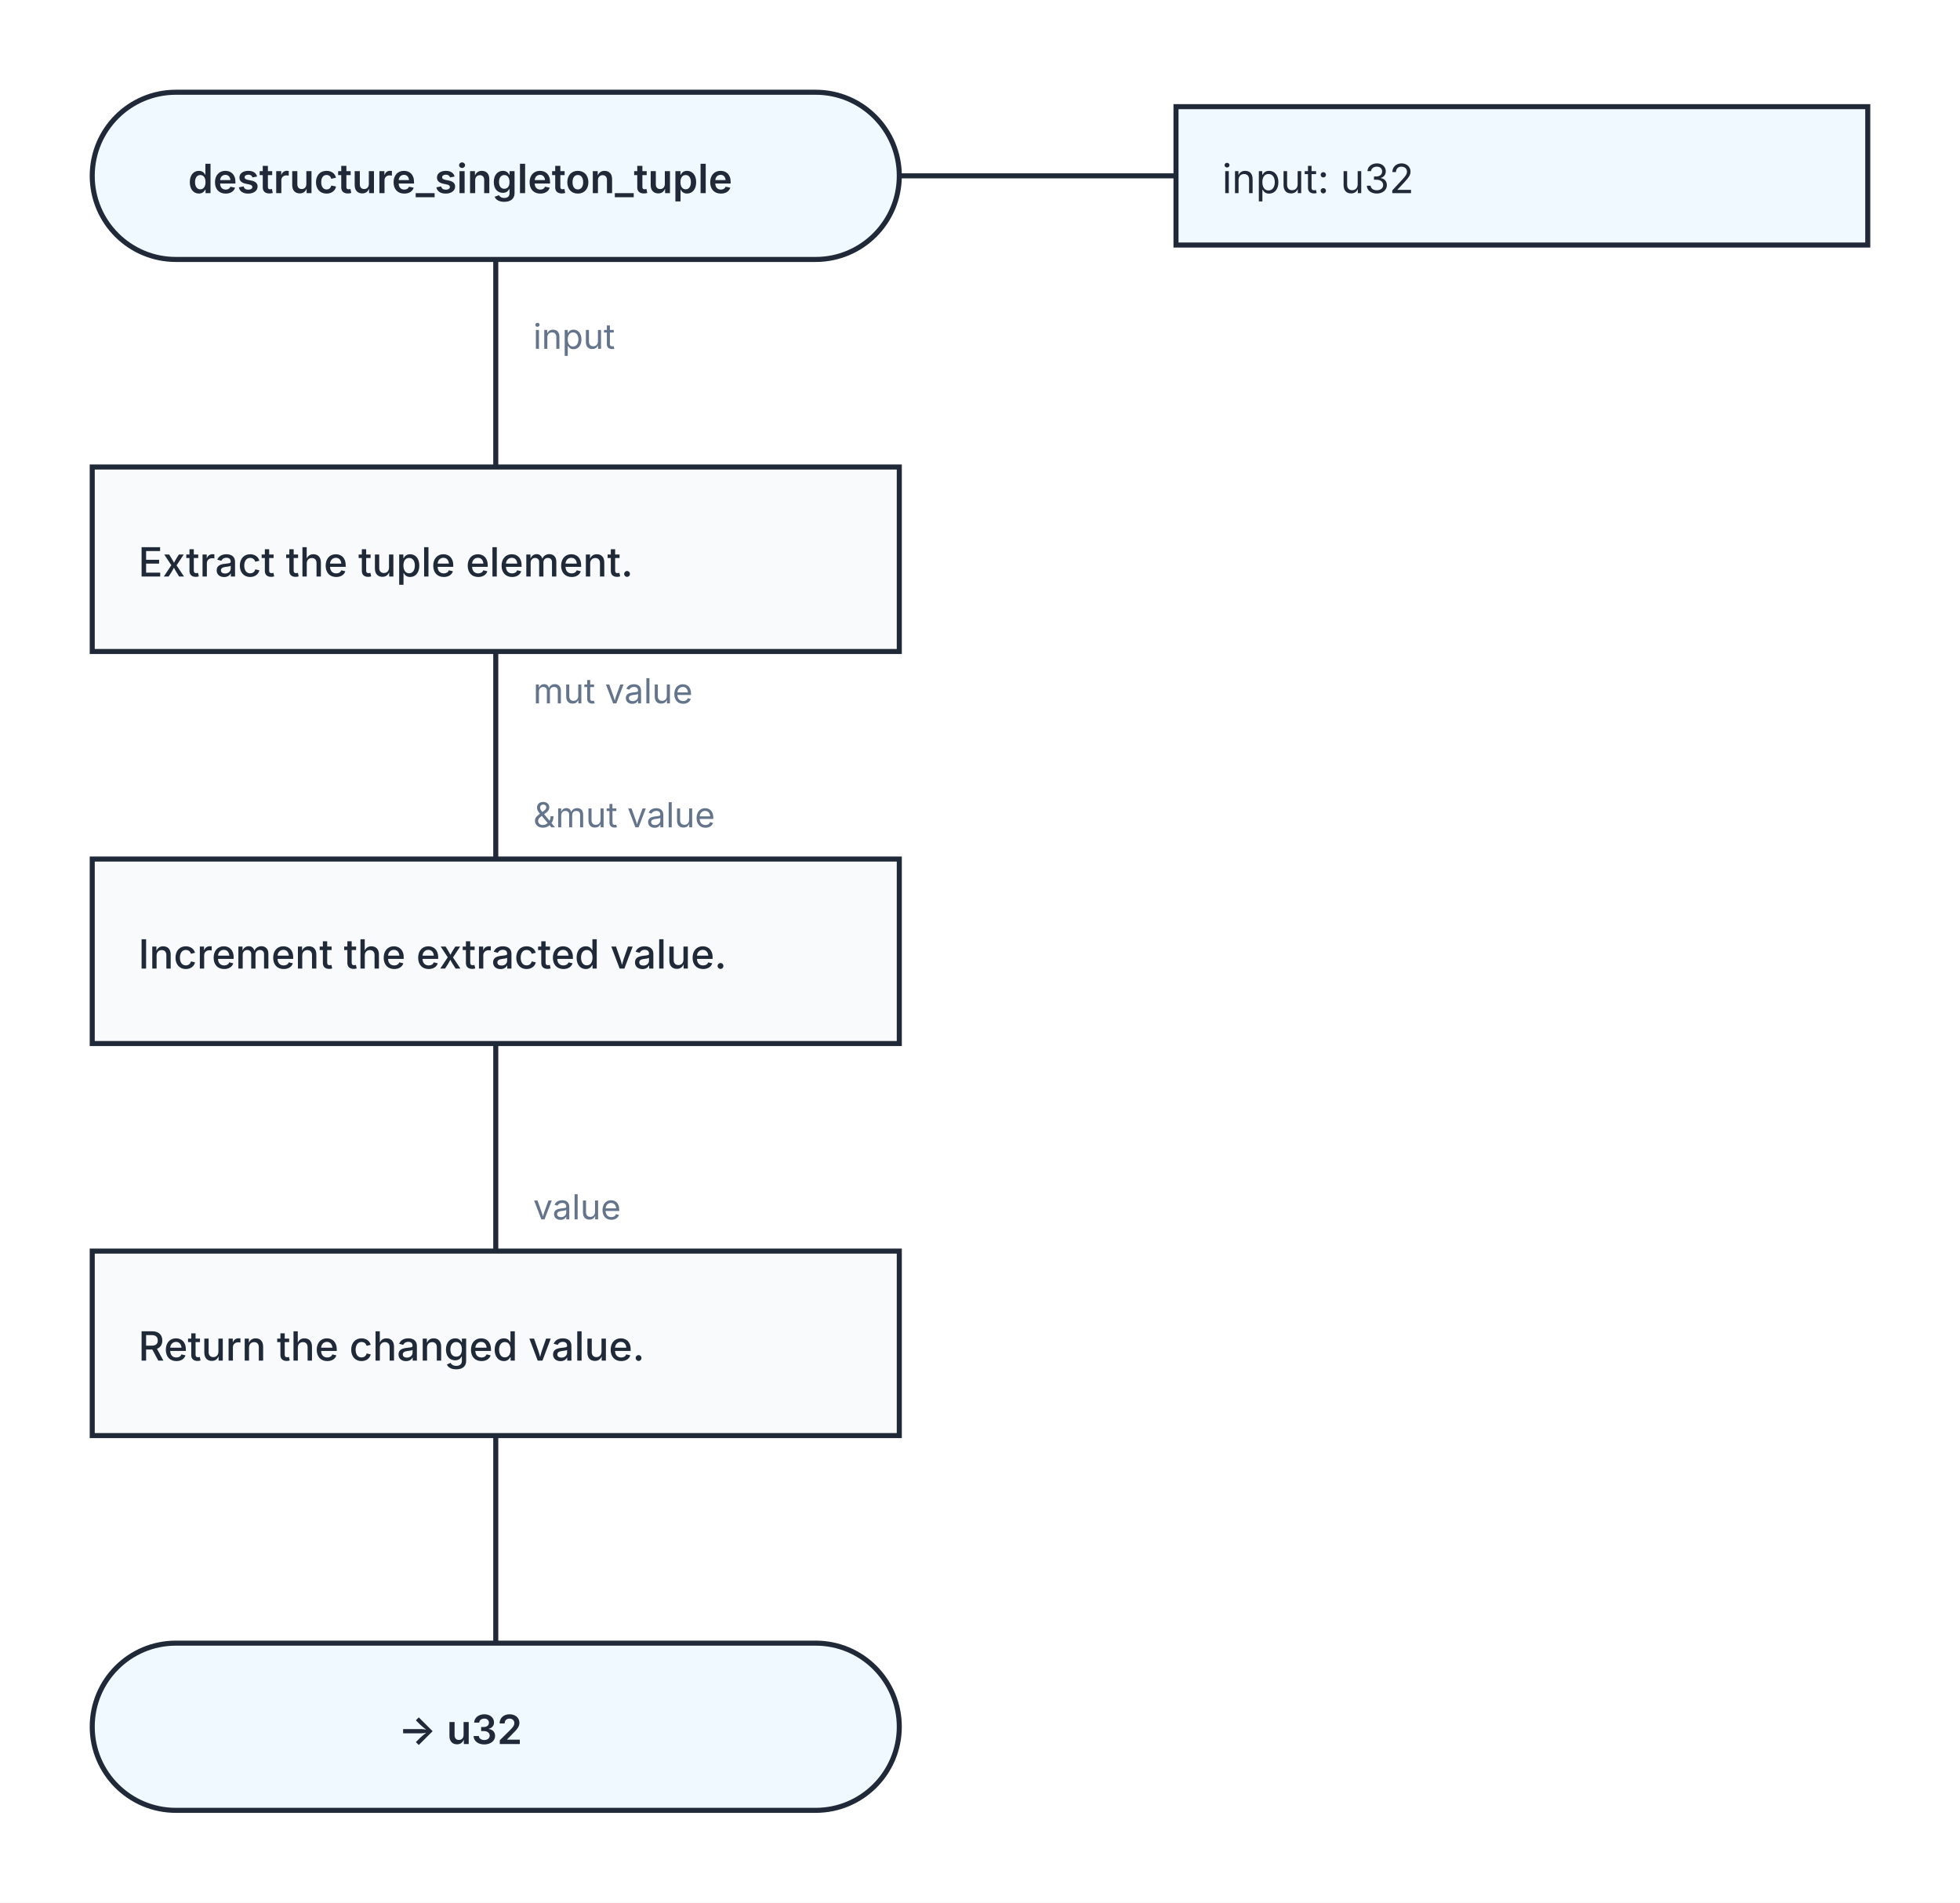
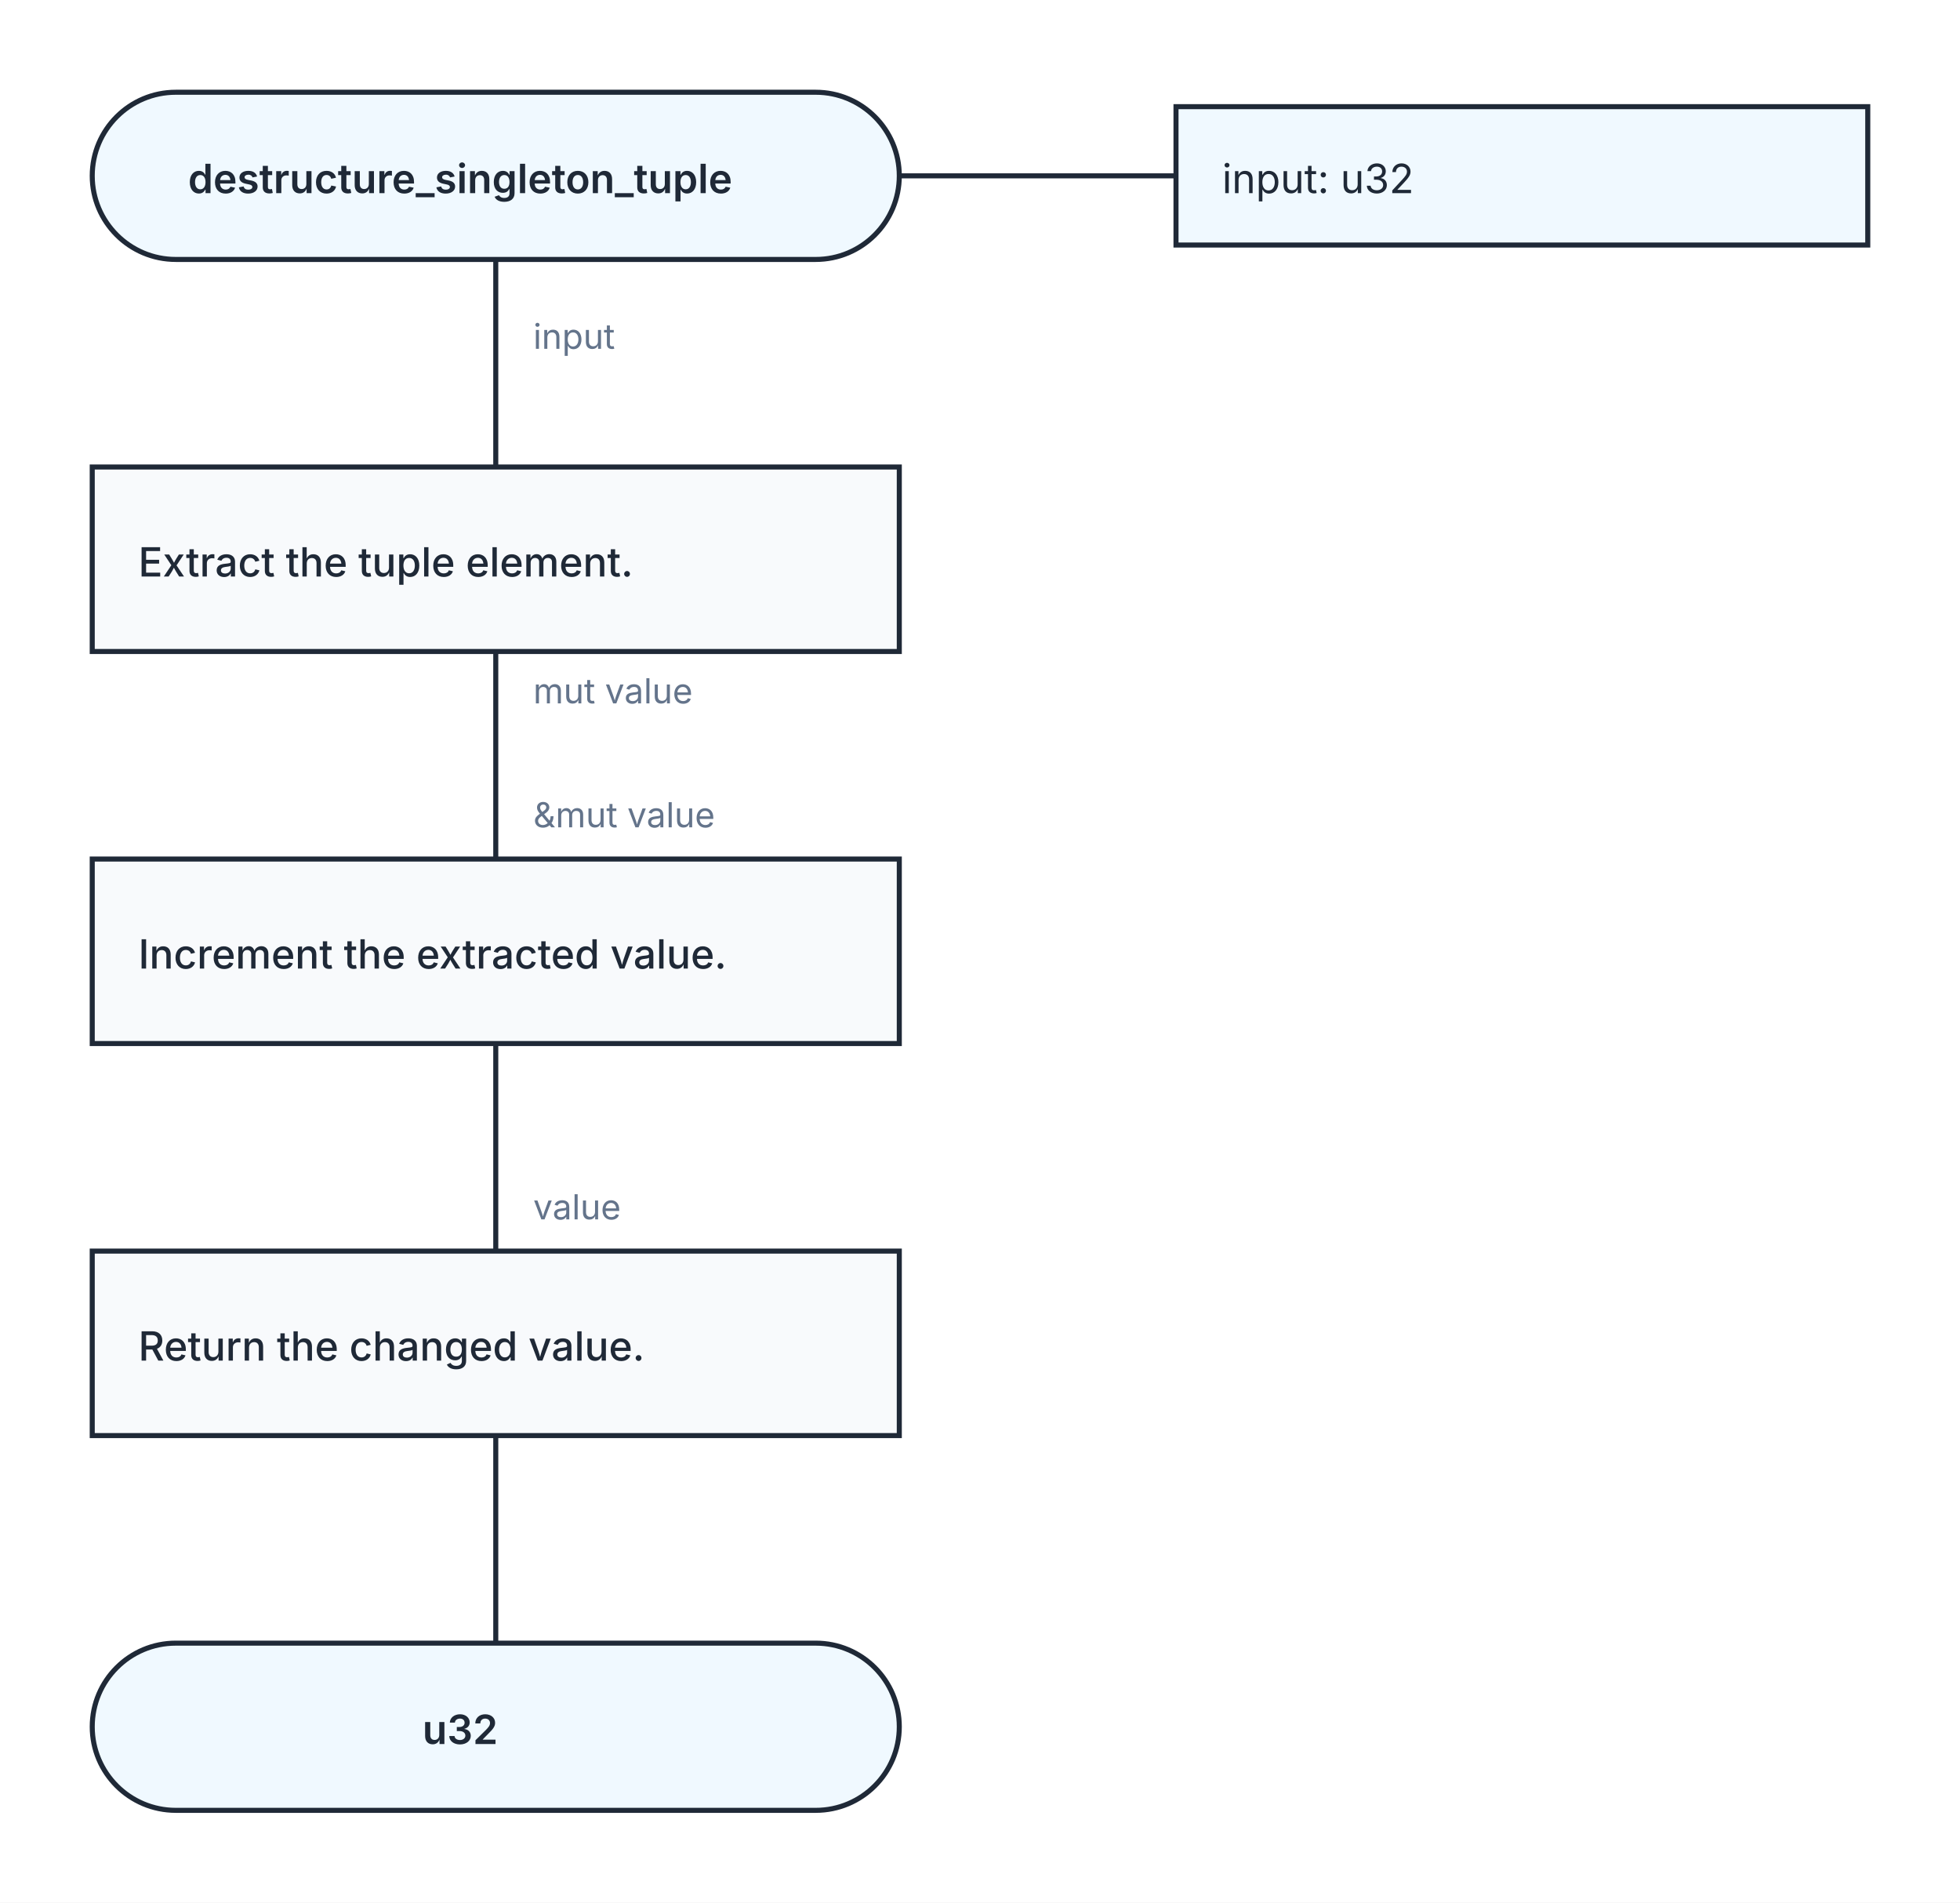
<svg xmlns="http://www.w3.org/2000/svg" width="680" height="660" viewBox="0 0 680 660" role="img" aria-labelledby="kaalang-title" aria-describedby="kaalang-description">
  <defs>
    <style>
      svg { color: #1f2937; font-family: Inter, ui-sans-serif, system-ui, -apple-system, BlinkMacSystemFont, "Segoe UI", sans-serif; text-rendering: optimizeLegibility; }
      .connection { fill: none; stroke: currentColor; stroke-width: 1.75; stroke-linecap: square; stroke-linejoin: round; }
      .connection-label { fill: #64748b; font-size: 12px; font-weight: 400; paint-order: stroke; stroke: #ffffff; stroke-width: 5px; stroke-linejoin: round; text-anchor: start; }
      .branch-label { fill: currentColor; font-weight: 500; }
      .parameter-link { fill: none; stroke: currentColor; stroke-width: 1.75; }
      .node-shape { fill: #ffffff; stroke: currentColor; stroke-width: 1.75; }
      .start .node-shape, .end .node-shape, .parameter-panel .node-shape { fill: #f0f9ff; }
      .action .node-shape { fill: #f8fafc; }
      .question .node-shape { fill: #fffbeb; }
      .select .node-shape, .case .node-shape { fill: #f5f3ff; }
      .label { fill: currentColor; font-size: 14px; text-anchor: middle; }
      .start .label, .question .label, .select .label, .case .label, .end .label { font-weight: 600; }
      .action .label { font-weight: 500; text-anchor: start; }
      .parameter-panel .label { font-weight: 400; text-anchor: start; }
    </style>
  </defs>
  <rect width="100%" height="100%" fill="#ffffff" />
  <g class="connections">
    <path class="connection" d="       M 172 90 L 172 162       M 172 226 L 172 298       M 172 362 L 172 434       M 172 498 L 172 570     " />
    <text class="connection-label" x="185" y="121" xml:space="preserve">
      <tspan x="185" dy="0">input</tspan>
    </text>
    <text class="connection-label" x="185" y="244" xml:space="preserve">
      <tspan x="185" dy="0">mut value</tspan>
    </text>
    <text class="connection-label" x="185" y="287" xml:space="preserve">
      <tspan x="185" dy="0">&amp;mut value</tspan>
    </text>
    <text class="connection-label" x="185" y="423" xml:space="preserve">
      <tspan x="185" dy="0">value</tspan>
    </text>
  </g>
  <g class="nodes">
    <path class="parameter-link" d="M 312 61 L 408 61" />
    <g class="parameter-panel" transform="translate(528 61)">
      <rect class="node-shape" x="-120" y="-24" width="240" height="48" />
      <text class="label" x="-104" y="6" xml:space="preserve">
        <tspan x="-104" dy="0">input: u32</tspan>
      </text>
    </g>
    <g class="node start" transform="translate(172 61)">
      <rect class="node-shape" x="-140" y="-29" width="280" height="58" rx="29" />
      <text class="label" y="6" xml:space="preserve">
        <tspan x="0" dy="0">destructure_singleton_tuple</tspan>
      </text>
    </g>
    <g class="node action" transform="translate(172 194)">
      <rect class="node-shape" x="-140" y="-32" width="280" height="64" />
      <text class="label" y="6" xml:space="preserve">
        <tspan x="-124" dy="0">Extract the tuple element.</tspan>
      </text>
    </g>
    <g class="node action" transform="translate(172 330)">
      <rect class="node-shape" x="-140" y="-32" width="280" height="64" />
      <text class="label" y="6" xml:space="preserve">
        <tspan x="-124" dy="0">Increment the extracted value.</tspan>
      </text>
    </g>
    <g class="node action" transform="translate(172 466)">
      <rect class="node-shape" x="-140" y="-32" width="280" height="64" />
      <text class="label" y="6" xml:space="preserve">
        <tspan x="-124" dy="0">Return the changed value.</tspan>
      </text>
    </g>
    <g class="node end" transform="translate(172 599)">
      <rect class="node-shape" x="-140" y="-29" width="280" height="58" rx="29" />
      <text class="label" y="6" xml:space="preserve">
-         <tspan x="0" dy="0">-&gt; u32</tspan>
+         <tspan x="0" dy="0">u32</tspan>
      </text>
    </g>
  </g>
</svg>
